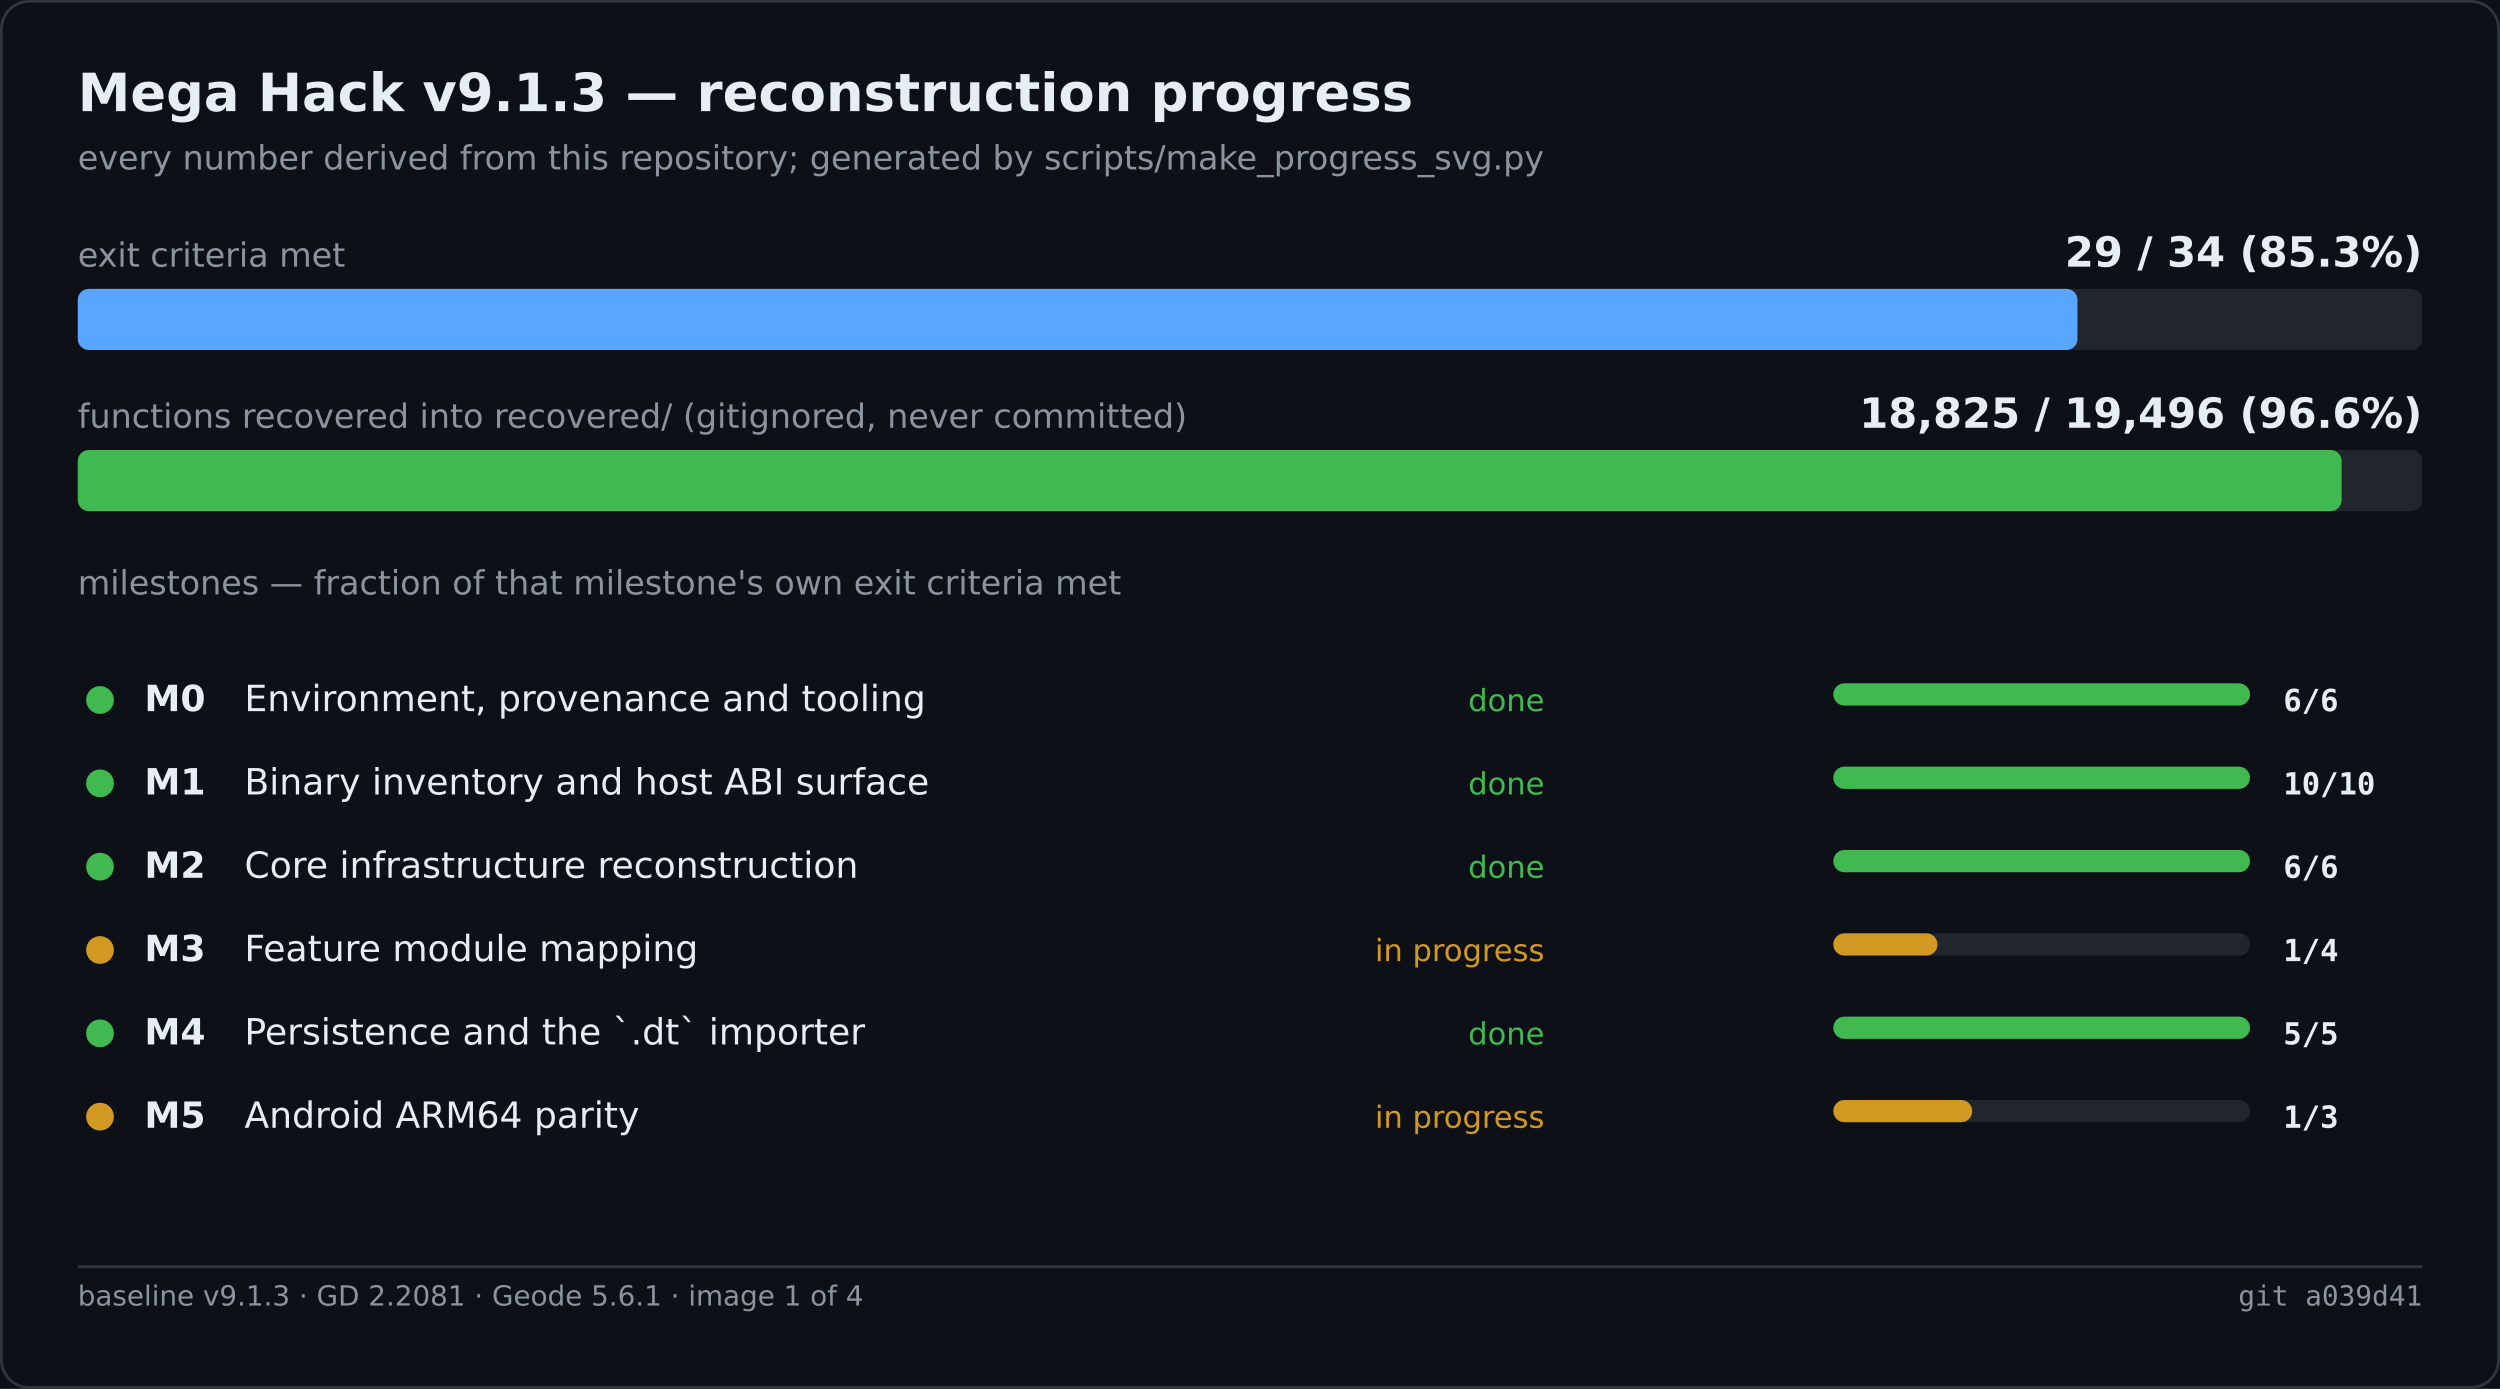
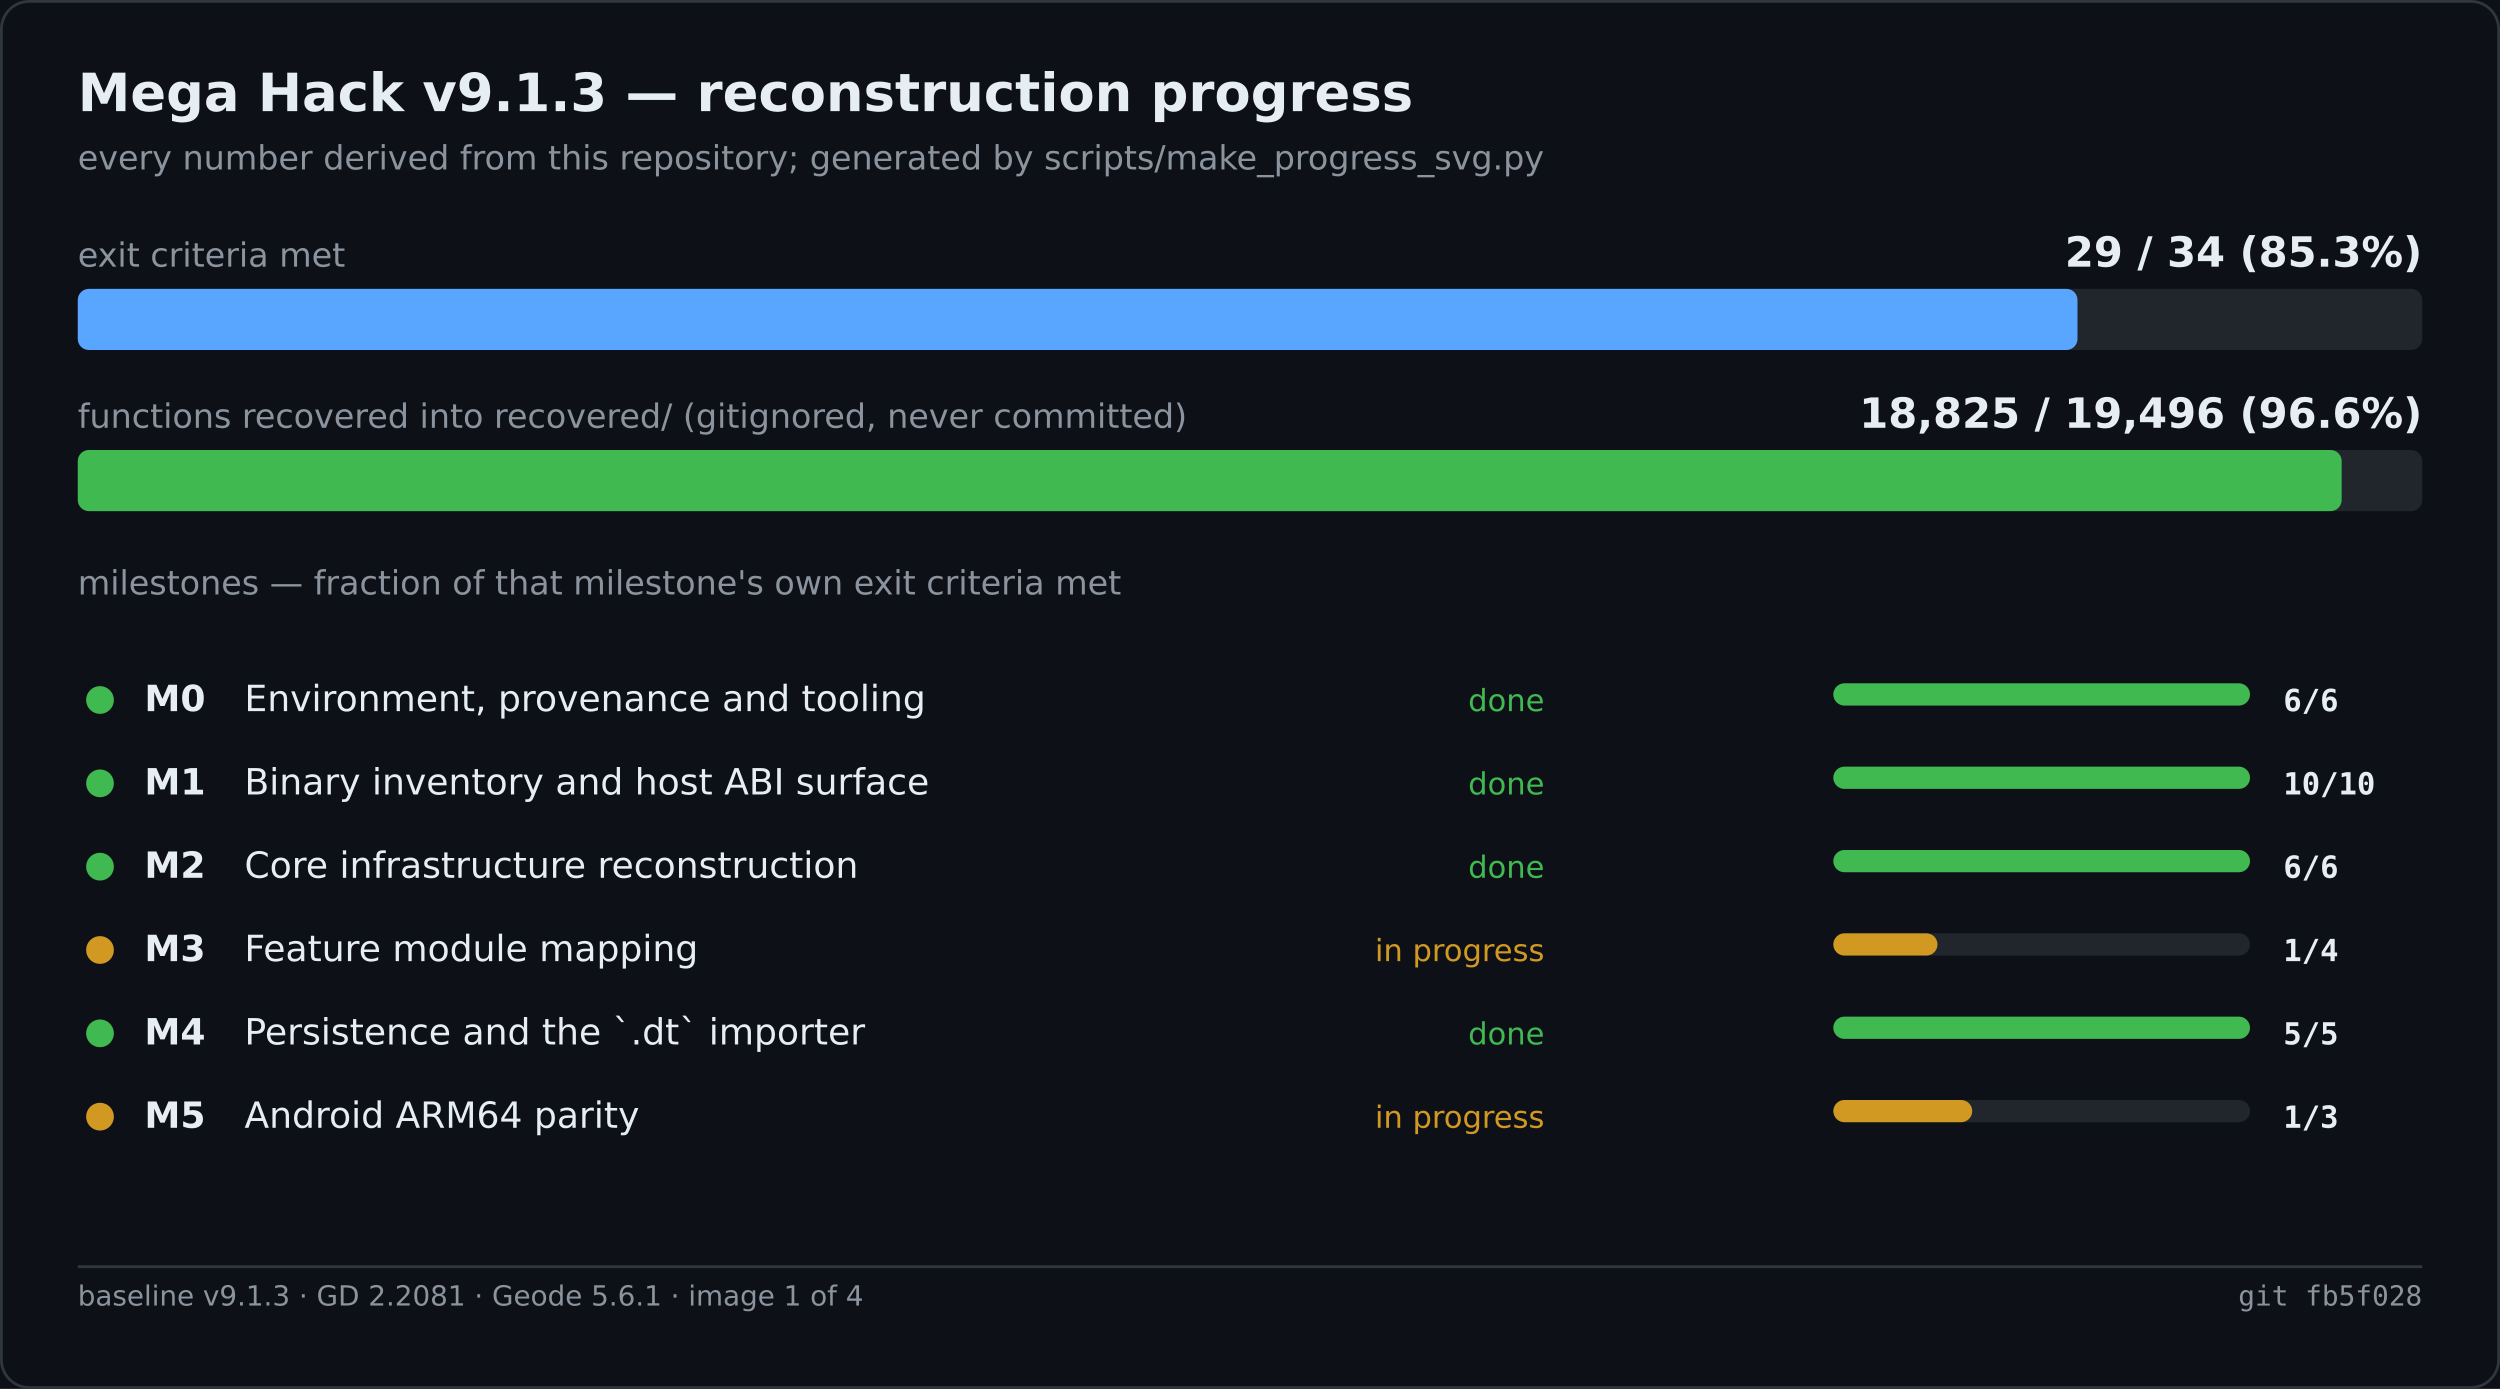
<svg xmlns="http://www.w3.org/2000/svg" width="900" height="500" viewBox="0 0 900 500" role="img" aria-label="Mega Hack v9.1.3 — reconstruction progress">
  <rect width="900" height="500" fill="#0d1117" />
  <rect x="0.5" y="0.5" width="899" height="499" fill="none" stroke="#30363d" rx="10" />
  <text x="28" y="40" font-family="Segoe UI,DejaVu Sans,Helvetica,sans-serif" font-size="19" font-weight="600" fill="#e6edf3">Mega Hack v9.1.3 — reconstruction progress</text>
  <text x="28" y="61" font-family="Segoe UI,DejaVu Sans,Helvetica,sans-serif" font-size="12" fill="#8b949e">every number derived from this repository; generated by scripts/make_progress_svg.py</text>
  <text x="28.0" y="96.0" font-family="Segoe UI,DejaVu Sans,Helvetica,sans-serif" font-size="12" fill="#8b949e">exit criteria met</text>
  <text x="872.0" y="96.0" font-family="Segoe UI,DejaVu Sans,Helvetica,sans-serif" font-size="15" fill="#e6edf3" font-weight="600" text-anchor="end">29 / 34   (85.3%)</text>
  <rect x="28.0" y="104.0" width="844.0" height="22.0" fill="#21262d" rx="4" />
  <rect x="28.0" y="104.0" width="719.9" height="22.0" fill="#58a6ff" rx="4" />
  <text x="28.0" y="154.0" font-family="Segoe UI,DejaVu Sans,Helvetica,sans-serif" font-size="12" fill="#8b949e">functions recovered into recovered/ (gitignored, never committed)</text>
  <text x="872.0" y="154.0" font-family="Segoe UI,DejaVu Sans,Helvetica,sans-serif" font-size="15" fill="#e6edf3" font-weight="600" text-anchor="end">18,825 / 19,496   (96.6%)</text>
  <rect x="28.0" y="162.0" width="844.0" height="22.0" fill="#21262d" rx="4" />
  <rect x="28.0" y="162.0" width="815.0" height="22.0" fill="#3fb950" rx="4" />
  <text x="28.0" y="214.0" font-family="Segoe UI,DejaVu Sans,Helvetica,sans-serif" font-size="12" fill="#8b949e">milestones — fraction of that milestone's own exit criteria met</text>
  <circle cx="36.0" cy="252.0" r="5" fill="#3fb950" />
  <text x="52.0" y="256.0" font-family="Segoe UI,DejaVu Sans,Helvetica,sans-serif" font-size="13" fill="#e6edf3" font-weight="600">M0</text>
  <text x="88.0" y="256.0" font-family="Segoe UI,DejaVu Sans,Helvetica,sans-serif" font-size="13" fill="#e6edf3">Environment, provenance and tooling</text>
  <text x="556.0" y="256.0" font-family="Segoe UI,DejaVu Sans,Helvetica,sans-serif" font-size="11" fill="#3fb950" text-anchor="end">done</text>
  <rect x="660.0" y="246.0" width="150.0" height="8.0" fill="#21262d" rx="4" />
  <rect x="660.0" y="246.0" width="150.0" height="8.0" fill="#3fb950" rx="4" />
  <text x="822.0" y="256.0" font-family="Cascadia Mono,Consolas,DejaVu Sans Mono,monospace" font-size="11" fill="#e6edf3" font-weight="600">6/6</text>
  <circle cx="36.0" cy="282.0" r="5" fill="#3fb950" />
  <text x="52.0" y="286.0" font-family="Segoe UI,DejaVu Sans,Helvetica,sans-serif" font-size="13" fill="#e6edf3" font-weight="600">M1</text>
  <text x="88.0" y="286.0" font-family="Segoe UI,DejaVu Sans,Helvetica,sans-serif" font-size="13" fill="#e6edf3">Binary inventory and host ABI surface</text>
  <text x="556.0" y="286.0" font-family="Segoe UI,DejaVu Sans,Helvetica,sans-serif" font-size="11" fill="#3fb950" text-anchor="end">done</text>
  <rect x="660.0" y="276.0" width="150.0" height="8.0" fill="#21262d" rx="4" />
  <rect x="660.0" y="276.0" width="150.0" height="8.0" fill="#3fb950" rx="4" />
  <text x="822.0" y="286.0" font-family="Cascadia Mono,Consolas,DejaVu Sans Mono,monospace" font-size="11" fill="#e6edf3" font-weight="600">10/10</text>
  <circle cx="36.0" cy="312.0" r="5" fill="#3fb950" />
  <text x="52.0" y="316.0" font-family="Segoe UI,DejaVu Sans,Helvetica,sans-serif" font-size="13" fill="#e6edf3" font-weight="600">M2</text>
  <text x="88.0" y="316.0" font-family="Segoe UI,DejaVu Sans,Helvetica,sans-serif" font-size="13" fill="#e6edf3">Core infrastructure reconstruction</text>
  <text x="556.0" y="316.0" font-family="Segoe UI,DejaVu Sans,Helvetica,sans-serif" font-size="11" fill="#3fb950" text-anchor="end">done</text>
  <rect x="660.0" y="306.0" width="150.0" height="8.0" fill="#21262d" rx="4" />
  <rect x="660.0" y="306.0" width="150.0" height="8.0" fill="#3fb950" rx="4" />
  <text x="822.0" y="316.0" font-family="Cascadia Mono,Consolas,DejaVu Sans Mono,monospace" font-size="11" fill="#e6edf3" font-weight="600">6/6</text>
  <circle cx="36.0" cy="342.0" r="5" fill="#d29922" />
  <text x="52.0" y="346.0" font-family="Segoe UI,DejaVu Sans,Helvetica,sans-serif" font-size="13" fill="#e6edf3" font-weight="600">M3</text>
  <text x="88.0" y="346.0" font-family="Segoe UI,DejaVu Sans,Helvetica,sans-serif" font-size="13" fill="#e6edf3">Feature module mapping</text>
  <text x="556.0" y="346.0" font-family="Segoe UI,DejaVu Sans,Helvetica,sans-serif" font-size="11" fill="#d29922" text-anchor="end">in progress</text>
  <rect x="660.0" y="336.0" width="150.0" height="8.0" fill="#21262d" rx="4" />
  <rect x="660.0" y="336.0" width="37.5" height="8.0" fill="#d29922" rx="4" />
  <text x="822.0" y="346.0" font-family="Cascadia Mono,Consolas,DejaVu Sans Mono,monospace" font-size="11" fill="#e6edf3" font-weight="600">1/4</text>
  <circle cx="36.0" cy="372.0" r="5" fill="#3fb950" />
  <text x="52.0" y="376.0" font-family="Segoe UI,DejaVu Sans,Helvetica,sans-serif" font-size="13" fill="#e6edf3" font-weight="600">M4</text>
  <text x="88.0" y="376.0" font-family="Segoe UI,DejaVu Sans,Helvetica,sans-serif" font-size="13" fill="#e6edf3">Persistence and the `.dt` importer</text>
  <text x="556.0" y="376.0" font-family="Segoe UI,DejaVu Sans,Helvetica,sans-serif" font-size="11" fill="#3fb950" text-anchor="end">done</text>
  <rect x="660.0" y="366.0" width="150.0" height="8.0" fill="#21262d" rx="4" />
  <rect x="660.0" y="366.0" width="150.0" height="8.0" fill="#3fb950" rx="4" />
  <text x="822.0" y="376.0" font-family="Cascadia Mono,Consolas,DejaVu Sans Mono,monospace" font-size="11" fill="#e6edf3" font-weight="600">5/5</text>
  <circle cx="36.0" cy="402.0" r="5" fill="#d29922" />
  <text x="52.0" y="406.0" font-family="Segoe UI,DejaVu Sans,Helvetica,sans-serif" font-size="13" fill="#e6edf3" font-weight="600">M5</text>
  <text x="88.0" y="406.0" font-family="Segoe UI,DejaVu Sans,Helvetica,sans-serif" font-size="13" fill="#e6edf3">Android ARM64 parity</text>
  <text x="556.0" y="406.0" font-family="Segoe UI,DejaVu Sans,Helvetica,sans-serif" font-size="11" fill="#d29922" text-anchor="end">in progress</text>
  <rect x="660.0" y="396.0" width="150.0" height="8.0" fill="#21262d" rx="4" />
  <rect x="660.0" y="396.0" width="50.0" height="8.0" fill="#d29922" rx="4" />
  <text x="822.0" y="406.0" font-family="Cascadia Mono,Consolas,DejaVu Sans Mono,monospace" font-size="11" fill="#e6edf3" font-weight="600">1/3</text>
  <line x1="28.0" y1="456.0" x2="872.0" y2="456.0" stroke="#30363d" stroke-width="1" />
  <text x="28.0" y="470.0" font-family="Segoe UI,DejaVu Sans,Helvetica,sans-serif" font-size="10" fill="#8b949e">baseline v9.1.3 · GD 2.2081 · Geode 5.6.1 · image 1 of 4</text>
-   <text x="872.0" y="470.0" font-family="Cascadia Mono,Consolas,DejaVu Sans Mono,monospace" font-size="10" fill="#8b949e" text-anchor="end">git a039d41</text>
+   <text x="872.0" y="470.0" font-family="Cascadia Mono,Consolas,DejaVu Sans Mono,monospace" font-size="10" fill="#8b949e" text-anchor="end">git fb5f028</text>
</svg>
